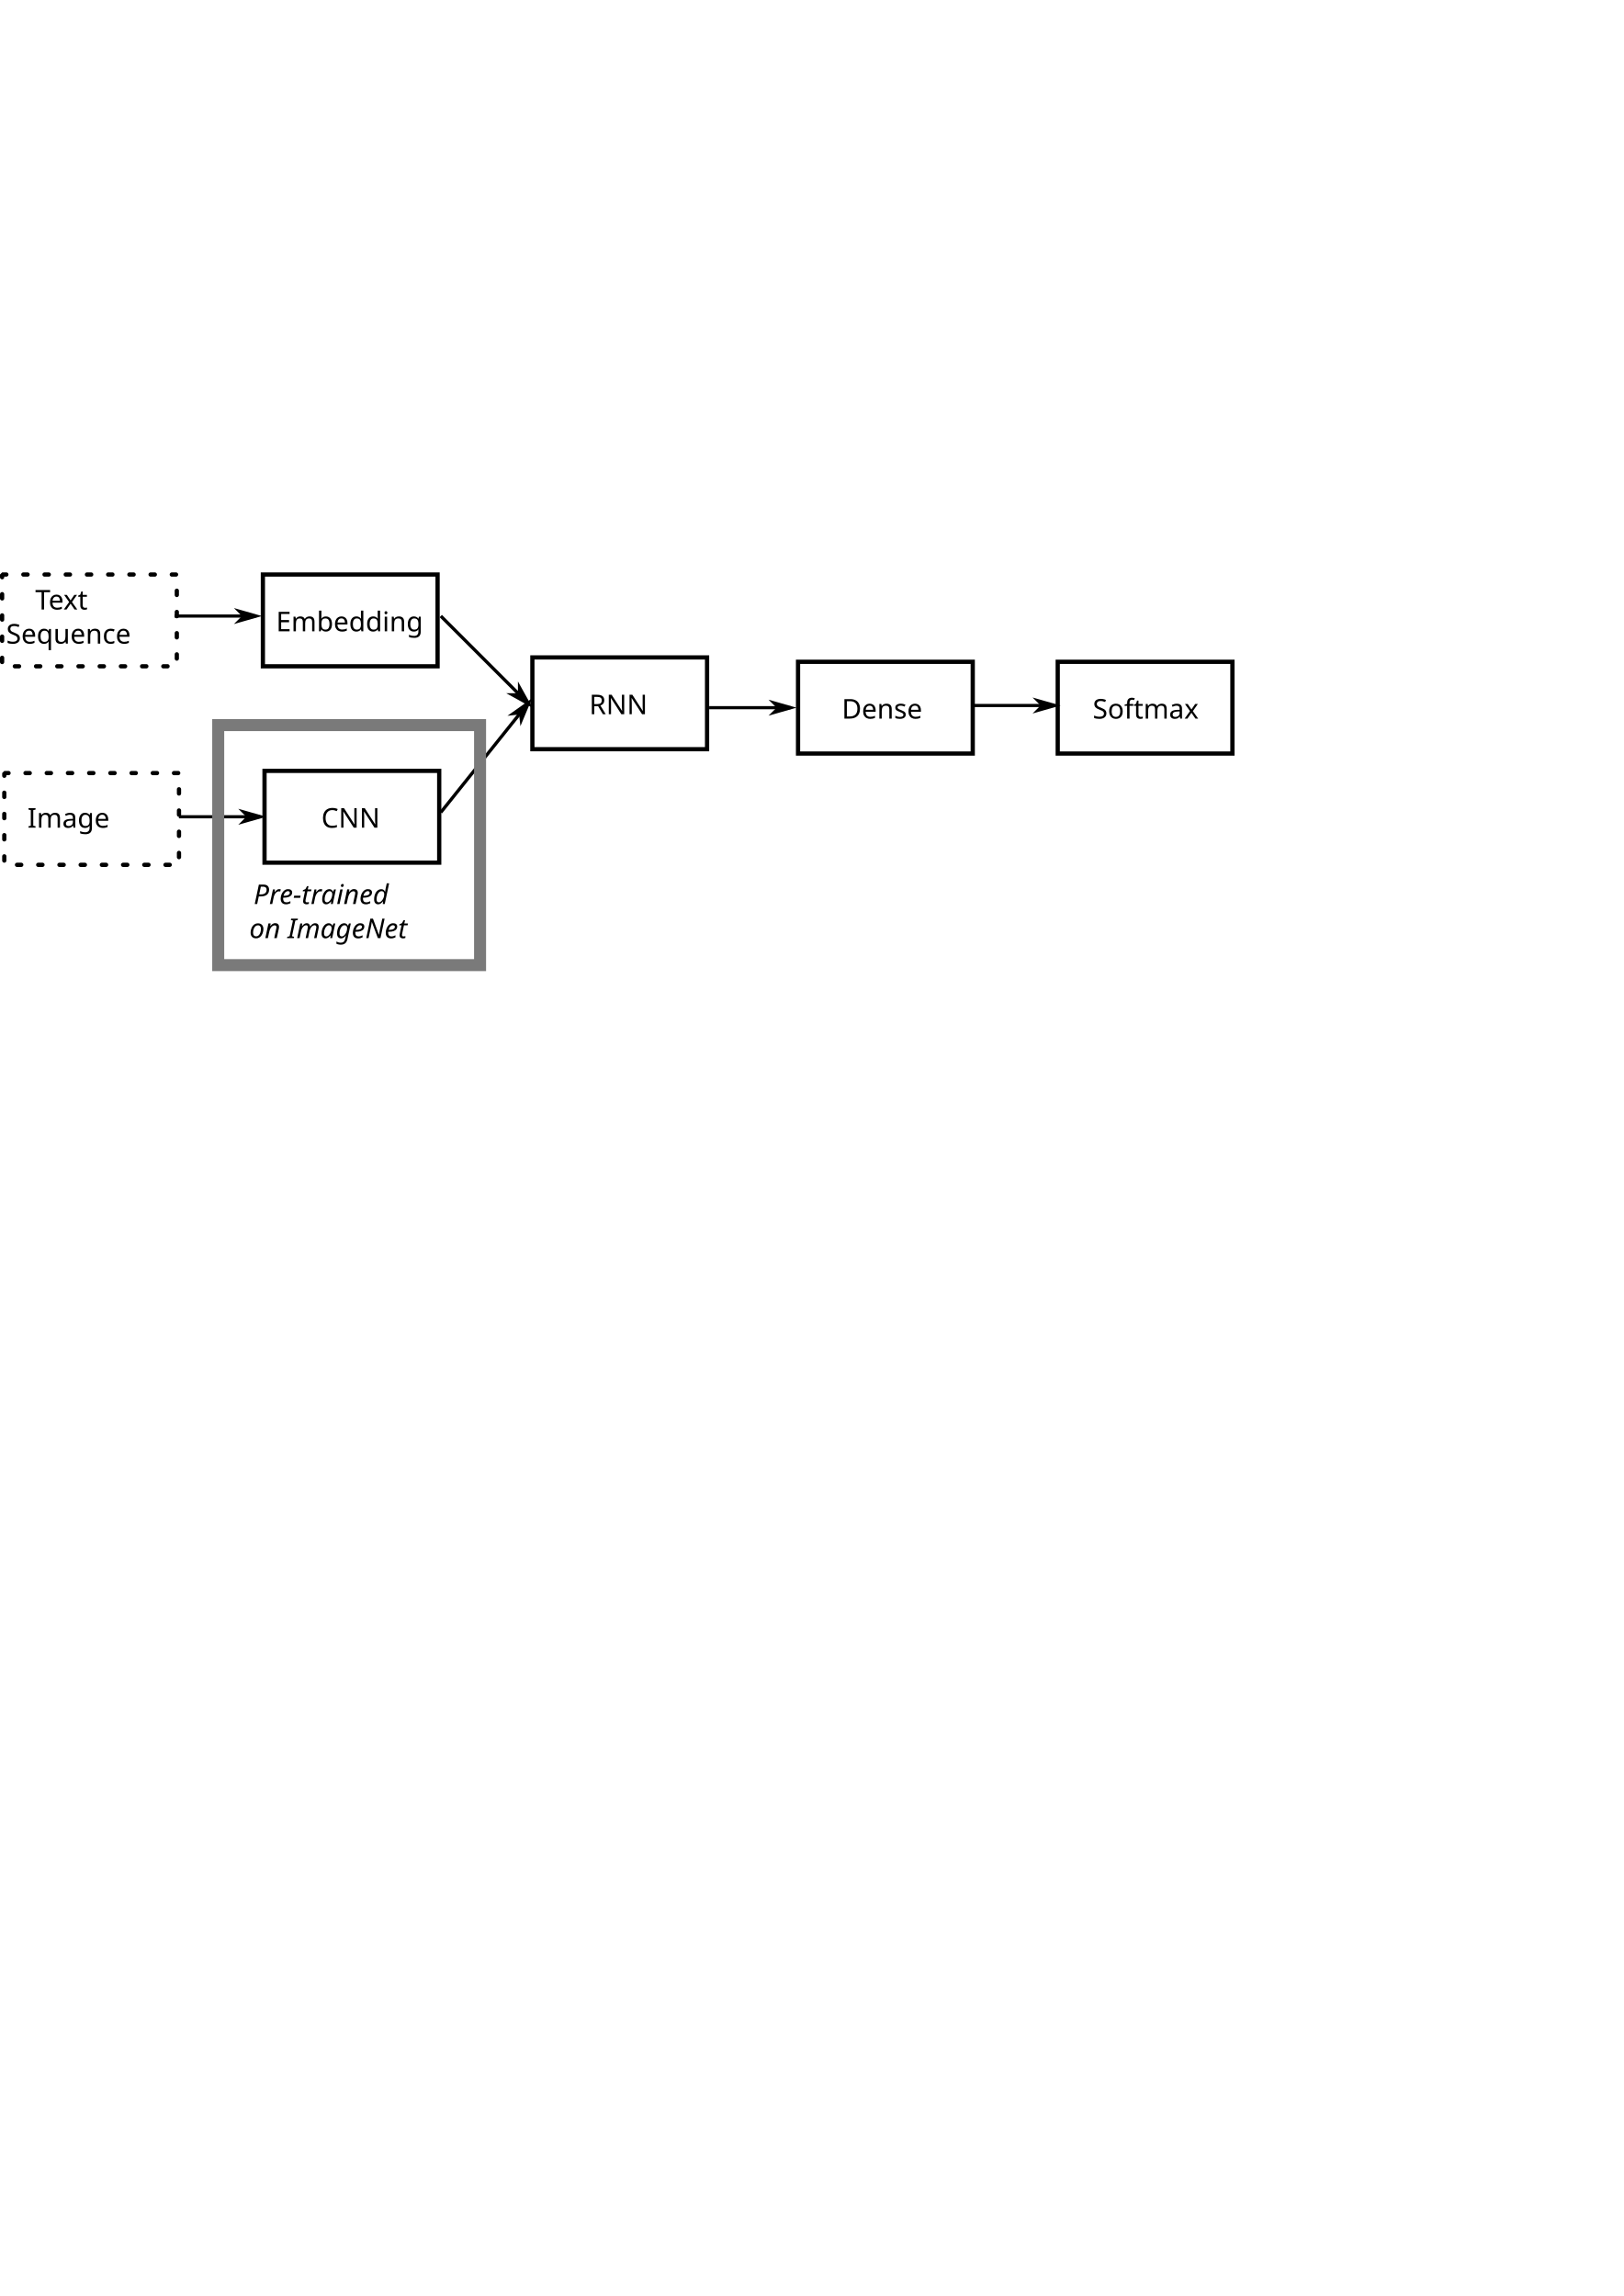
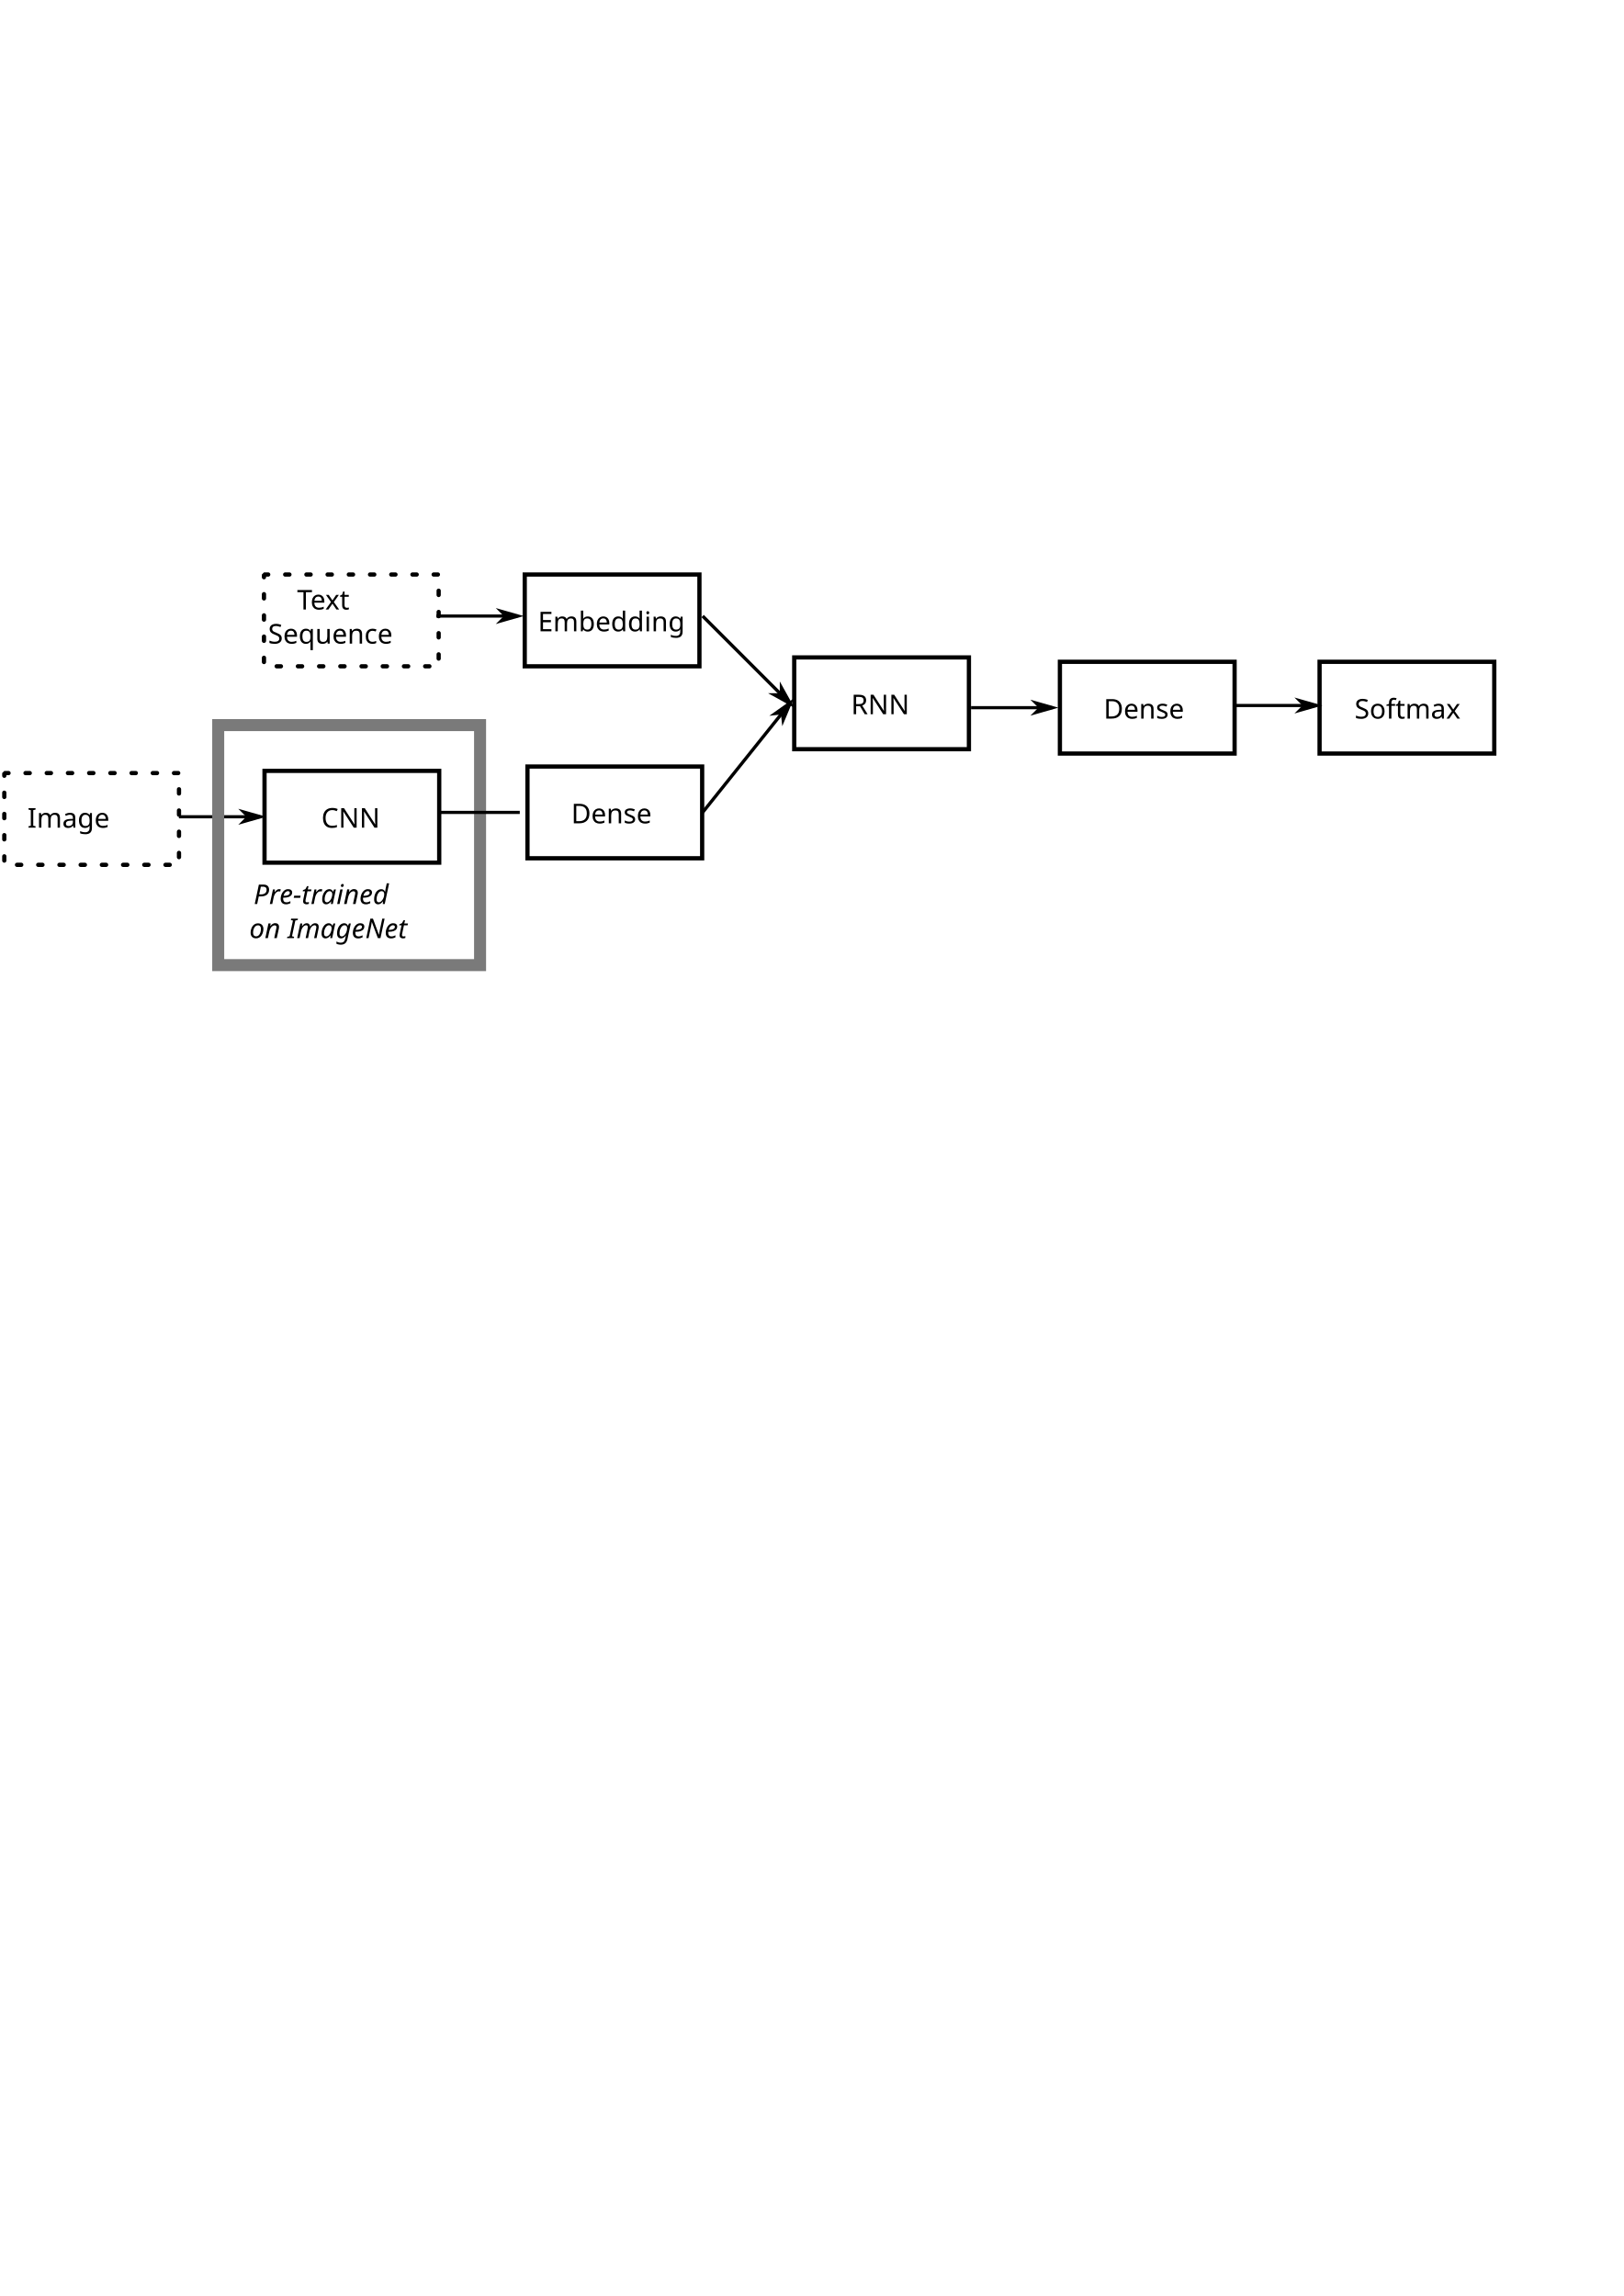
<svg xmlns="http://www.w3.org/2000/svg" width="210mm" height="297mm" viewBox="0 0 744.094 1052.362" id="svg2" version="1.1">
  <defs id="defs4">
    <marker orient="auto" refY="0.0" refX="0.0" id="marker6921" style="overflow:visible;">
      <path id="path6923" d="M 0.0,0.0 L 5.0,-5.0 L -12.5,0.0 L 5.0,5.0 L 0.0,0.0 z " style="fill-rule:evenodd;stroke:#000000;stroke-width:1pt;stroke-opacity:1;fill:#000000;fill-opacity:1" transform="scale(0.4) rotate(180) translate(10,0)" />
    </marker>
    <marker style="overflow:visible;" id="marker6843" refX="0.0" refY="0.0" orient="auto">
      <path transform="scale(0.4) rotate(180) translate(10,0)" style="fill-rule:evenodd;stroke:#000000;stroke-width:1pt;stroke-opacity:1;fill:#000000;fill-opacity:1" d="M 0.0,0.0 L 5.0,-5.0 L -12.5,0.0 L 5.0,5.0 L 0.0,0.0 z " id="path6845" />
    </marker>
    <marker orient="auto" refY="0.0" refX="0.0" id="Arrow1Mend" style="overflow:visible;">
      <path id="path4385" d="M 0.0,0.0 L 5.0,-5.0 L -12.5,0.0 L 5.0,5.0 L 0.0,0.0 z " style="fill-rule:evenodd;stroke:#000000;stroke-width:1pt;stroke-opacity:1;fill:#000000;fill-opacity:1" transform="scale(0.4) rotate(180) translate(10,0)" />
    </marker>
    <marker orient="auto" refY="0.0" refX="0.0" id="Arrow1Lend" style="overflow:visible;">
      <path id="path4379" d="M 0.0,0.0 L 5.0,-5.0 L -12.5,0.0 L 5.0,5.0 L 0.0,0.0 z " style="fill-rule:evenodd;stroke:#000000;stroke-width:1pt;stroke-opacity:1;fill:#000000;fill-opacity:1" transform="scale(0.8) rotate(180) translate(12.5,0)" />
    </marker>
    <marker orient="auto" refY="0" refX="0" id="Arrow1Mend-5" style="overflow:visible">
      <path id="path4385-9" d="M 0,0 5,-5 -12.5,0 5,5 0,0 Z" style="fill:#000000;fill-opacity:1;fill-rule:evenodd;stroke:#000000;stroke-width:1pt;stroke-opacity:1" transform="matrix(-0.4,0,0,-0.4,-4,0)" />
    </marker>
    <marker orient="auto" refY="0" refX="0" id="Arrow1Mend-2" style="overflow:visible">
      <path id="path4385-8" d="M 0,0 5,-5 -12.5,0 5,5 0,0 Z" style="fill:#000000;fill-opacity:1;fill-rule:evenodd;stroke:#000000;stroke-width:1pt;stroke-opacity:1" transform="matrix(-0.4,0,0,-0.4,-4,0)" />
    </marker>
    <marker orient="auto" refY="0" refX="0" id="Arrow1Mend-2-7" style="overflow:visible">
      <path id="path4385-8-3" d="M 0,0 5,-5 -12.5,0 5,5 0,0 Z" style="fill:#000000;fill-opacity:1;fill-rule:evenodd;stroke:#000000;stroke-width:1pt;stroke-opacity:1" transform="matrix(-0.4,0,0,-0.4,-4,0)" />
    </marker>
    <marker orient="auto" refY="0" refX="0" id="Arrow1Mend-2-1" style="overflow:visible">
      <path id="path4385-8-2" d="M 0,0 5,-5 -12.5,0 5,5 0,0 Z" style="fill:#000000;fill-opacity:1;fill-rule:evenodd;stroke:#000000;stroke-width:1pt;stroke-opacity:1" transform="matrix(-0.4,0,0,-0.4,-4,0)" />
    </marker>
    <marker orient="auto" refY="0" refX="0" id="Arrow1Mend-2-3" style="overflow:visible">
      <path id="path4385-8-1" d="M 0,0 5,-5 -12.5,0 5,5 0,0 Z" style="fill:#000000;fill-opacity:1;fill-rule:evenodd;stroke:#000000;stroke-width:1pt;stroke-opacity:1" transform="matrix(-0.4,0,0,-0.4,-4,0)" />
    </marker>
    <marker orient="auto" refY="0" refX="0" id="Arrow1Mend-2-78" style="overflow:visible">
      <path id="path4385-8-4" d="M 0,0 5,-5 -12.5,0 5,5 0,0 Z" style="fill:#000000;fill-opacity:1;fill-rule:evenodd;stroke:#000000;stroke-width:1pt;stroke-opacity:1" transform="matrix(-0.4,0,0,-0.4,-4,0)" />
    </marker>
+     <marker orient="auto" refY="0" refX="0" id="Arrow1Mend-2-36" style="overflow:visible">
+       <path id="path4385-8-7" d="M 0,0 5,-5 -12.5,0 5,5 0,0 Z" style="fill:#000000;fill-opacity:1;fill-rule:evenodd;stroke:#000000;stroke-width:1pt;stroke-opacity:1" transform="matrix(-0.4,0,0,-0.4,-4,0)" />
+     </marker>
  </defs>
  <g id="layer1">
-     <rect style="fill:none;fill-opacity:1;stroke:#000000;stroke-width:1.944;stroke-linecap:round;stroke-miterlimit:4;stroke-dasharray:none;stroke-opacity:1" id="rect4155-3" width="80.056" height="42.056" x="120.472" y="263.334" />
-     <text xml:space="preserve" style="font-style:normal;font-weight:normal;font-size:12.5px;line-height:125%;font-family:sans-serif;letter-spacing:0px;word-spacing:0px;fill:#000000;fill-opacity:1;stroke:none;stroke-width:1px;stroke-linecap:butt;stroke-linejoin:miter;stroke-opacity:1" x="126.5" y="289.362" id="text4157-6">
-       <tspan id="tspan4159-7" x="126.5" y="289.362" style="font-size:12.5px">Embedding</tspan>
+     <rect style="fill:none;fill-opacity:1;stroke:#000000;stroke-width:1.944;stroke-linecap:round;stroke-miterlimit:4;stroke-dasharray:none;stroke-opacity:1" id="rect4155-3" width="80.056" height="42.056" x="240.472" y="263.334" />
+     <text xml:space="preserve" style="font-style:normal;font-weight:normal;font-size:12.5px;line-height:125%;font-family:sans-serif;letter-spacing:0px;word-spacing:0px;fill:#000000;fill-opacity:1;stroke:none;stroke-width:1px;stroke-linecap:butt;stroke-linejoin:miter;stroke-opacity:1" x="246.5" y="289.362" id="text4157-6">
+       <tspan id="tspan4159-7" x="246.5" y="289.362" style="font-size:12.5px">Embedding</tspan>
    </text>
-     <rect style="fill:none;fill-opacity:1;stroke:#000000;stroke-width:1.944;stroke-linecap:round;stroke-miterlimit:4;stroke-dasharray:none;stroke-opacity:1" id="rect4155-3-5" width="80.056" height="42.056" x="243.972" y="301.334" />
-     <text xml:space="preserve" style="font-style:normal;font-weight:normal;font-size:12.5px;line-height:125%;font-family:sans-serif;letter-spacing:0px;word-spacing:0px;fill:#000000;fill-opacity:1;stroke:none;stroke-width:1px;stroke-linecap:butt;stroke-linejoin:miter;stroke-opacity:1" x="270" y="327.362" id="text4157-6-3">
-       <tspan id="tspan4159-7-5" x="270" y="327.362" style="font-size:12.5px">RNN</tspan>
+     <rect style="fill:none;fill-opacity:1;stroke:#000000;stroke-width:1.944;stroke-linecap:round;stroke-miterlimit:4;stroke-dasharray:none;stroke-opacity:1" id="rect4155-3-5" width="80.056" height="42.056" x="363.972" y="301.334" />
+     <text xml:space="preserve" style="font-style:normal;font-weight:normal;font-size:12.5px;line-height:125%;font-family:sans-serif;letter-spacing:0px;word-spacing:0px;fill:#000000;fill-opacity:1;stroke:none;stroke-width:1px;stroke-linecap:butt;stroke-linejoin:miter;stroke-opacity:1" x="390" y="327.362" id="text4157-6-3">
+       <tspan id="tspan4159-7-5" x="390" y="327.362" style="font-size:12.5px">RNN</tspan>
    </text>
-     <rect style="fill:none;fill-opacity:1;stroke:#000000;stroke-width:1.944;stroke-linecap:round;stroke-miterlimit:0;stroke-dasharray:1.944, 7.776;stroke-dashoffset:19.44;stroke-opacity:1" id="rect4155-3-5-6" width="80.056" height="42.056" x="0.972" y="263.334" />
-     <text xml:space="preserve" style="font-style:normal;font-weight:normal;font-size:12.5px;line-height:125%;font-family:sans-serif;text-align:center;letter-spacing:0px;word-spacing:0px;text-anchor:middle;fill:#000000;fill-opacity:1;stroke:none;stroke-width:1px;stroke-linecap:butt;stroke-linejoin:miter;stroke-opacity:1" x="39.533" y="279.362" id="text4157-6-3-2">
-       <tspan id="tspan4159-7-5-9" x="39.533" y="279.362" style="font-size:12.5px;text-align:center;text-anchor:middle">Text</tspan>
-       <tspan x="39.533" y="294.987" style="font-size:12.5px;text-align:center;text-anchor:middle" id="tspan4232">Sequence</tspan>
+     <rect style="fill:none;fill-opacity:1;stroke:#000000;stroke-width:1.944;stroke-linecap:round;stroke-miterlimit:0;stroke-dasharray:1.944, 7.776;stroke-dashoffset:19.44;stroke-opacity:1" id="rect4155-3-5-6" width="80.056" height="42.056" x="120.972" y="263.334" />
+     <text xml:space="preserve" style="font-style:normal;font-weight:normal;font-size:12.5px;line-height:125%;font-family:sans-serif;text-align:center;letter-spacing:0px;word-spacing:0px;text-anchor:middle;fill:#000000;fill-opacity:1;stroke:none;stroke-width:1px;stroke-linecap:butt;stroke-linejoin:miter;stroke-opacity:1" x="159.533" y="279.362" id="text4157-6-3-2">
+       <tspan id="tspan4159-7-5-9" x="159.533" y="279.362" style="font-size:12.5px;text-align:center;text-anchor:middle">Text</tspan>
+       <tspan x="159.533" y="294.987" style="font-size:12.5px;text-align:center;text-anchor:middle" id="tspan4232">Sequence</tspan>
    </text>
    <rect style="fill:none;fill-opacity:1;stroke:#000000;stroke-width:1.944;stroke-linecap:round;stroke-miterlimit:0;stroke-dasharray:1.944, 7.776;stroke-dashoffset:19.44;stroke-opacity:1" id="rect4155-3-5-6-0" width="80.056" height="42.056" x="1.972" y="354.334" />
    <text xml:space="preserve" style="font-style:normal;font-weight:normal;font-size:12.5px;line-height:125%;font-family:sans-serif;text-align:center;letter-spacing:0px;word-spacing:0px;text-anchor:middle;fill:#000000;fill-opacity:1;stroke:none;stroke-width:1px;stroke-linecap:butt;stroke-linejoin:miter;stroke-opacity:1" x="39.533" y="379.362" id="text4157-6-3-2-9">
      <tspan x="39.533" y="379.362" style="font-size:12.5px;text-align:center;text-anchor:middle" id="tspan4281">Image</tspan>
    </text>
    <rect style="fill:none;fill-opacity:1;stroke:#000000;stroke-width:1.944;stroke-linecap:round;stroke-miterlimit:4;stroke-dasharray:none;stroke-opacity:1" id="rect4155-3-0" width="80.056" height="42.056" x="121.222" y="353.334" />
    <text xml:space="preserve" style="font-style:normal;font-weight:normal;font-size:12.5px;line-height:125%;font-family:sans-serif;letter-spacing:0px;word-spacing:0px;fill:#000000;fill-opacity:1;stroke:none;stroke-width:1px;stroke-linecap:butt;stroke-linejoin:miter;stroke-opacity:1" x="147.25" y="379.362" id="text4157-6-6">
      <tspan id="tspan4159-7-2" x="147.25" y="379.362" style="font-size:12.5px">CNN</tspan>
    </text>
-     <rect style="fill:none;fill-opacity:1;stroke:#000000;stroke-width:1.944;stroke-linecap:round;stroke-miterlimit:4;stroke-dasharray:none;stroke-opacity:1" id="rect4155-3-5-61-9" width="80.056" height="42.056" x="365.722" y="303.334" />
-     <text xml:space="preserve" style="font-style:normal;font-weight:normal;font-size:12.5px;line-height:125%;font-family:sans-serif;letter-spacing:0px;word-spacing:0px;fill:#000000;fill-opacity:1;stroke:none;stroke-width:1px;stroke-linecap:butt;stroke-linejoin:miter;stroke-opacity:1" x="385.75" y="329.362" id="text4157-6-3-8-2">
-       <tspan id="tspan4159-7-5-7-0" x="385.75" y="329.362" style="font-size:12.5px">Dense</tspan>
+     <rect style="fill:none;fill-opacity:1;stroke:#000000;stroke-width:1.944;stroke-linecap:round;stroke-miterlimit:4;stroke-dasharray:none;stroke-opacity:1" id="rect4155-3-5-61-9" width="80.056" height="42.056" x="485.722" y="303.334" />
+     <text xml:space="preserve" style="font-style:normal;font-weight:normal;font-size:12.5px;line-height:125%;font-family:sans-serif;letter-spacing:0px;word-spacing:0px;fill:#000000;fill-opacity:1;stroke:none;stroke-width:1px;stroke-linecap:butt;stroke-linejoin:miter;stroke-opacity:1" x="505.75" y="329.362" id="text4157-6-3-8-2">
+       <tspan id="tspan4159-7-5-7-0" x="505.75" y="329.362" style="font-size:12.5px">Dense</tspan>
    </text>
-     <rect style="fill:none;fill-opacity:1;stroke:#000000;stroke-width:1.944;stroke-linecap:round;stroke-miterlimit:4;stroke-dasharray:none;stroke-opacity:1" id="rect4155-3-5-61-9-2" width="80.056" height="42.056" x="484.722" y="303.334" />
-     <text xml:space="preserve" style="font-style:normal;font-weight:normal;font-size:12.5px;line-height:125%;font-family:sans-serif;letter-spacing:0px;word-spacing:0px;fill:#000000;fill-opacity:1;stroke:none;stroke-width:1px;stroke-linecap:butt;stroke-linejoin:miter;stroke-opacity:1" x="500.75" y="329.362" id="text4157-6-3-8-2-3">
-       <tspan id="tspan4159-7-5-7-0-7" x="500.75" y="329.362" style="font-size:12.5px">Softmax</tspan>
+     <rect style="fill:none;fill-opacity:1;stroke:#000000;stroke-width:1.944;stroke-linecap:round;stroke-miterlimit:4;stroke-dasharray:none;stroke-opacity:1" id="rect4155-3-5-61-9-2" width="80.056" height="42.056" x="604.722" y="303.334" />
+     <text xml:space="preserve" style="font-style:normal;font-weight:normal;font-size:12.5px;line-height:125%;font-family:sans-serif;letter-spacing:0px;word-spacing:0px;fill:#000000;fill-opacity:1;stroke:none;stroke-width:1px;stroke-linecap:butt;stroke-linejoin:miter;stroke-opacity:1" x="620.75" y="329.362" id="text4157-6-3-8-2-3">
+       <tspan id="tspan4159-7-5-7-0-7" x="620.75" y="329.362" style="font-size:12.5px">Softmax</tspan>
    </text>
-     <path style="fill:none;fill-rule:evenodd;stroke:#000000;stroke-width:1.446;stroke-linecap:butt;stroke-linejoin:miter;stroke-miterlimit:4;stroke-dasharray:none;stroke-opacity:1;marker-end:url(#Arrow1Mend)" d="m 80,282.362 37.197,0" id="path4370" />
-     <path style="fill:none;fill-rule:evenodd;stroke:#000000;stroke-width:1.446;stroke-linecap:butt;stroke-linejoin:miter;stroke-miterlimit:4;stroke-dasharray:none;stroke-opacity:1;marker-end:url(#Arrow1Mend-2)" d="m 325,324.362 37.197,0" id="path4370-9" />
+     <path style="fill:none;fill-rule:evenodd;stroke:#000000;stroke-width:1.446;stroke-linecap:butt;stroke-linejoin:miter;stroke-miterlimit:4;stroke-dasharray:none;stroke-opacity:1;marker-end:url(#Arrow1Mend)" d="m 200,282.362 37.197,0" id="path4370" />
+     <path style="fill:none;fill-rule:evenodd;stroke:#000000;stroke-width:1.446;stroke-linecap:butt;stroke-linejoin:miter;stroke-miterlimit:4;stroke-dasharray:none;stroke-opacity:1;marker-end:url(#Arrow1Mend-2)" d="m 445,324.362 37.197,0" id="path4370-9" />
    <path style="fill:none;fill-rule:evenodd;stroke:#000000;stroke-width:1.446;stroke-linecap:butt;stroke-linejoin:miter;stroke-miterlimit:4;stroke-dasharray:none;stroke-opacity:1;marker-end:url(#Arrow1Mend-2-1)" d="m 82,374.362 37.197,0" id="path4370-9-9" />
-     <path style="fill:none;fill-rule:evenodd;stroke:#000000;stroke-width:1.446;stroke-linecap:butt;stroke-linejoin:miter;stroke-miterlimit:4;stroke-dasharray:none;stroke-opacity:1;marker-end:url(#Arrow1Mend-2-3)" d="m 446,323.362 37.197,0" id="path4370-9-94" />
-     <path style="fill:none;fill-rule:evenodd;stroke:#000000;stroke-width:1.5;stroke-linecap:butt;stroke-linejoin:miter;stroke-miterlimit:4;stroke-dasharray:none;stroke-opacity:1;marker-end:url(#marker6843)" d="m 202,282.362 40,40" id="path6829" />
-     <path style="fill:none;fill-rule:evenodd;stroke:#000000;stroke-width:1.5;stroke-linecap:butt;stroke-linejoin:miter;stroke-miterlimit:4;stroke-dasharray:none;stroke-opacity:1;marker-end:url(#marker6921)" d="m 202,372.362 40,-50" id="path6913" />
+     <path style="fill:none;fill-rule:evenodd;stroke:#000000;stroke-width:1.446;stroke-linecap:butt;stroke-linejoin:miter;stroke-miterlimit:4;stroke-dasharray:none;stroke-opacity:1;marker-end:url(#Arrow1Mend-2-3)" d="m 566,323.362 37.197,0" id="path4370-9-94" />
+     <path style="fill:none;fill-rule:evenodd;stroke:#000000;stroke-width:1.5;stroke-linecap:butt;stroke-linejoin:miter;stroke-miterlimit:4;stroke-dasharray:none;stroke-opacity:1;marker-end:url(#marker6843)" d="m 322,282.362 40,40" id="path6829" />
+     <path style="fill:none;fill-rule:evenodd;stroke:#000000;stroke-width:1.5;stroke-linecap:butt;stroke-linejoin:miter;stroke-miterlimit:4;stroke-dasharray:none;stroke-opacity:1;marker-end:url(#marker6921)" d="m 322,372.362 40,-50" id="path6913" />
    <rect style="fill:none;fill-opacity:1;stroke:#7a7a7a;stroke-width:5.5;stroke-linecap:round;stroke-miterlimit:10;stroke-dasharray:none;stroke-dashoffset:19.44;stroke-opacity:1" id="rect6997" width="120" height="110" x="100" y="332.362" />
    <text xml:space="preserve" style="font-style:normal;font-weight:normal;font-size:12.5px;line-height:125%;font-family:sans-serif;text-align:center;letter-spacing:0px;word-spacing:0px;text-anchor:middle;fill:#000000;fill-opacity:1;stroke:none;stroke-width:1px;stroke-linecap:butt;stroke-linejoin:miter;stroke-opacity:1" x="158.533" y="414.362" id="text4157-6-3-2-0">
      <tspan x="158.533" y="414.362" style="font-style:italic;font-size:12.5px;text-align:center;text-anchor:middle" id="tspan7022">Pre-trained</tspan>
      <tspan x="158.533" y="429.987" style="font-style:italic;font-size:12.5px;text-align:center;text-anchor:middle" id="tspan7026">on ImageNet</tspan>
    </text>
+     <rect style="fill:none;fill-opacity:1;stroke:#000000;stroke-width:1.944;stroke-linecap:round;stroke-miterlimit:4;stroke-dasharray:none;stroke-opacity:1" id="rect4155-3-5-61-9-5" width="80.056" height="42.056" x="241.722" y="351.334" />
+     <text xml:space="preserve" style="font-style:normal;font-weight:normal;font-size:12.5px;line-height:125%;font-family:sans-serif;letter-spacing:0px;word-spacing:0px;fill:#000000;fill-opacity:1;stroke:none;stroke-width:1px;stroke-linecap:butt;stroke-linejoin:miter;stroke-opacity:1" x="261.75" y="377.362" id="text4157-6-3-8-2-35">
+       <tspan id="tspan4159-7-5-7-0-6" x="261.75" y="377.362" style="font-size:12.5px">Dense</tspan>
+     </text>
+     <path style="fill:none;fill-rule:evenodd;stroke:#000000;stroke-width:1.446;stroke-linecap:butt;stroke-linejoin:miter;stroke-miterlimit:4;stroke-dasharray:none;stroke-opacity:1" d="m 201,372.362 37.197,0" id="path4370-9-2" />
  </g>
</svg>
